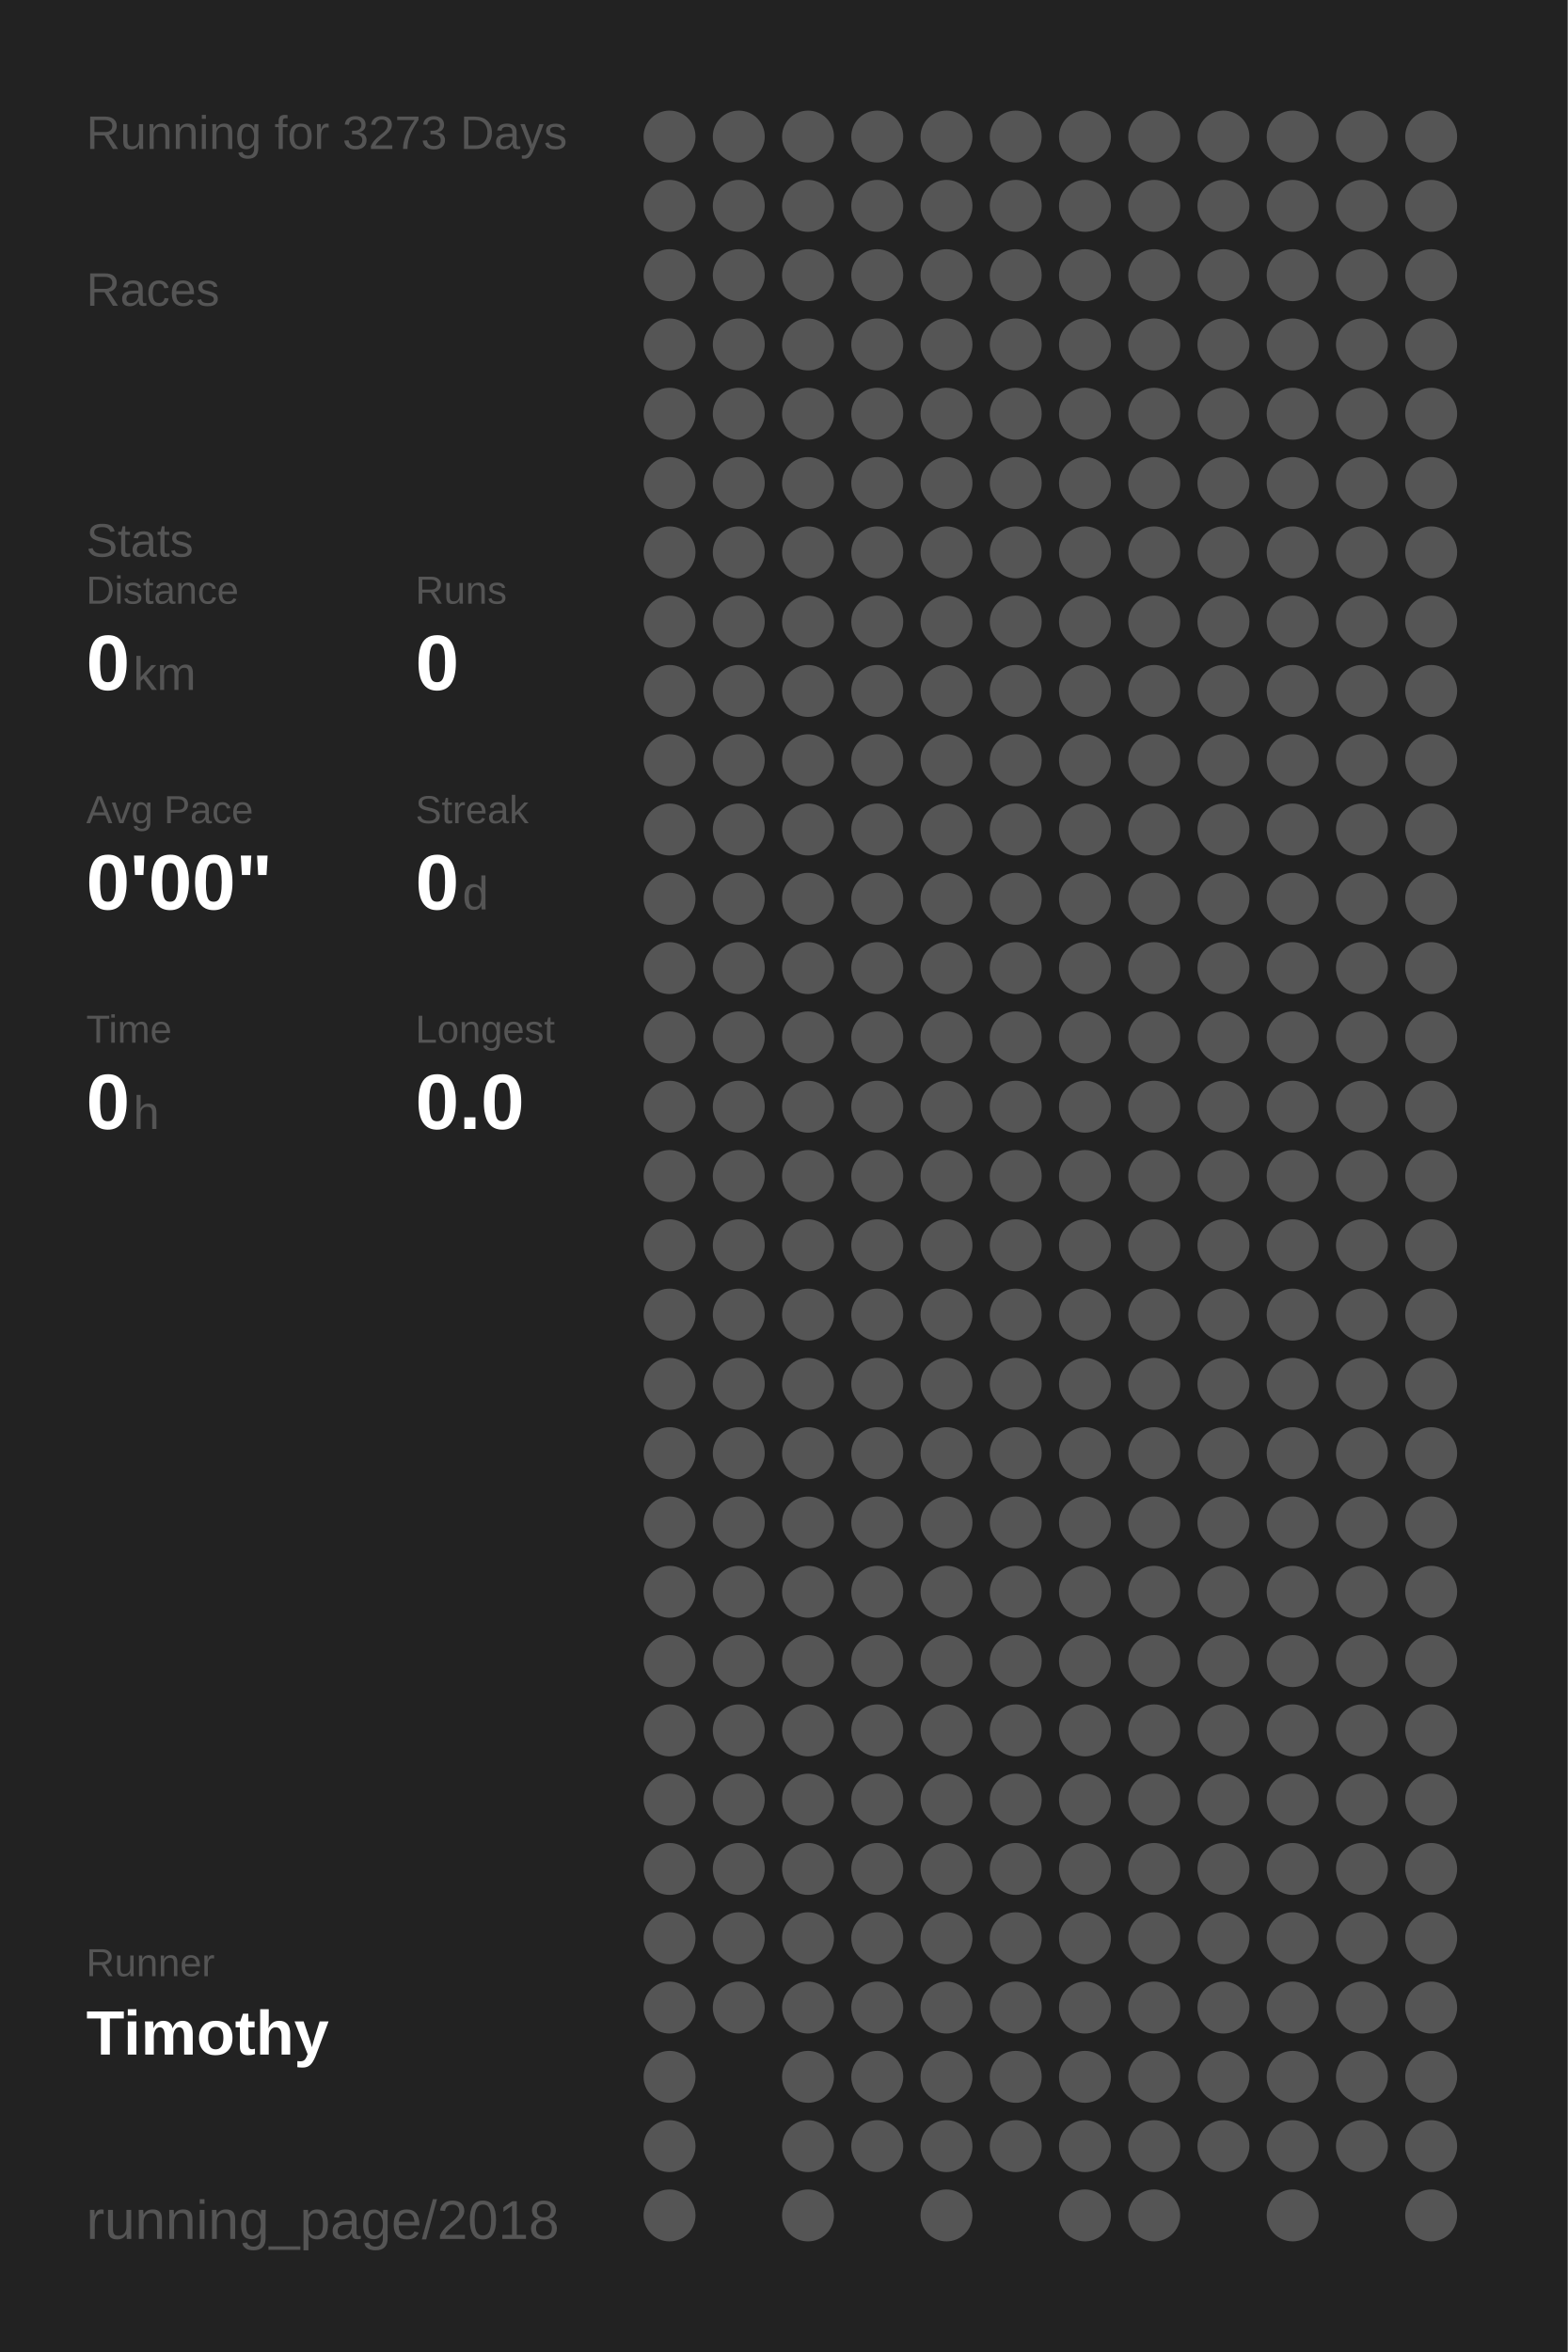
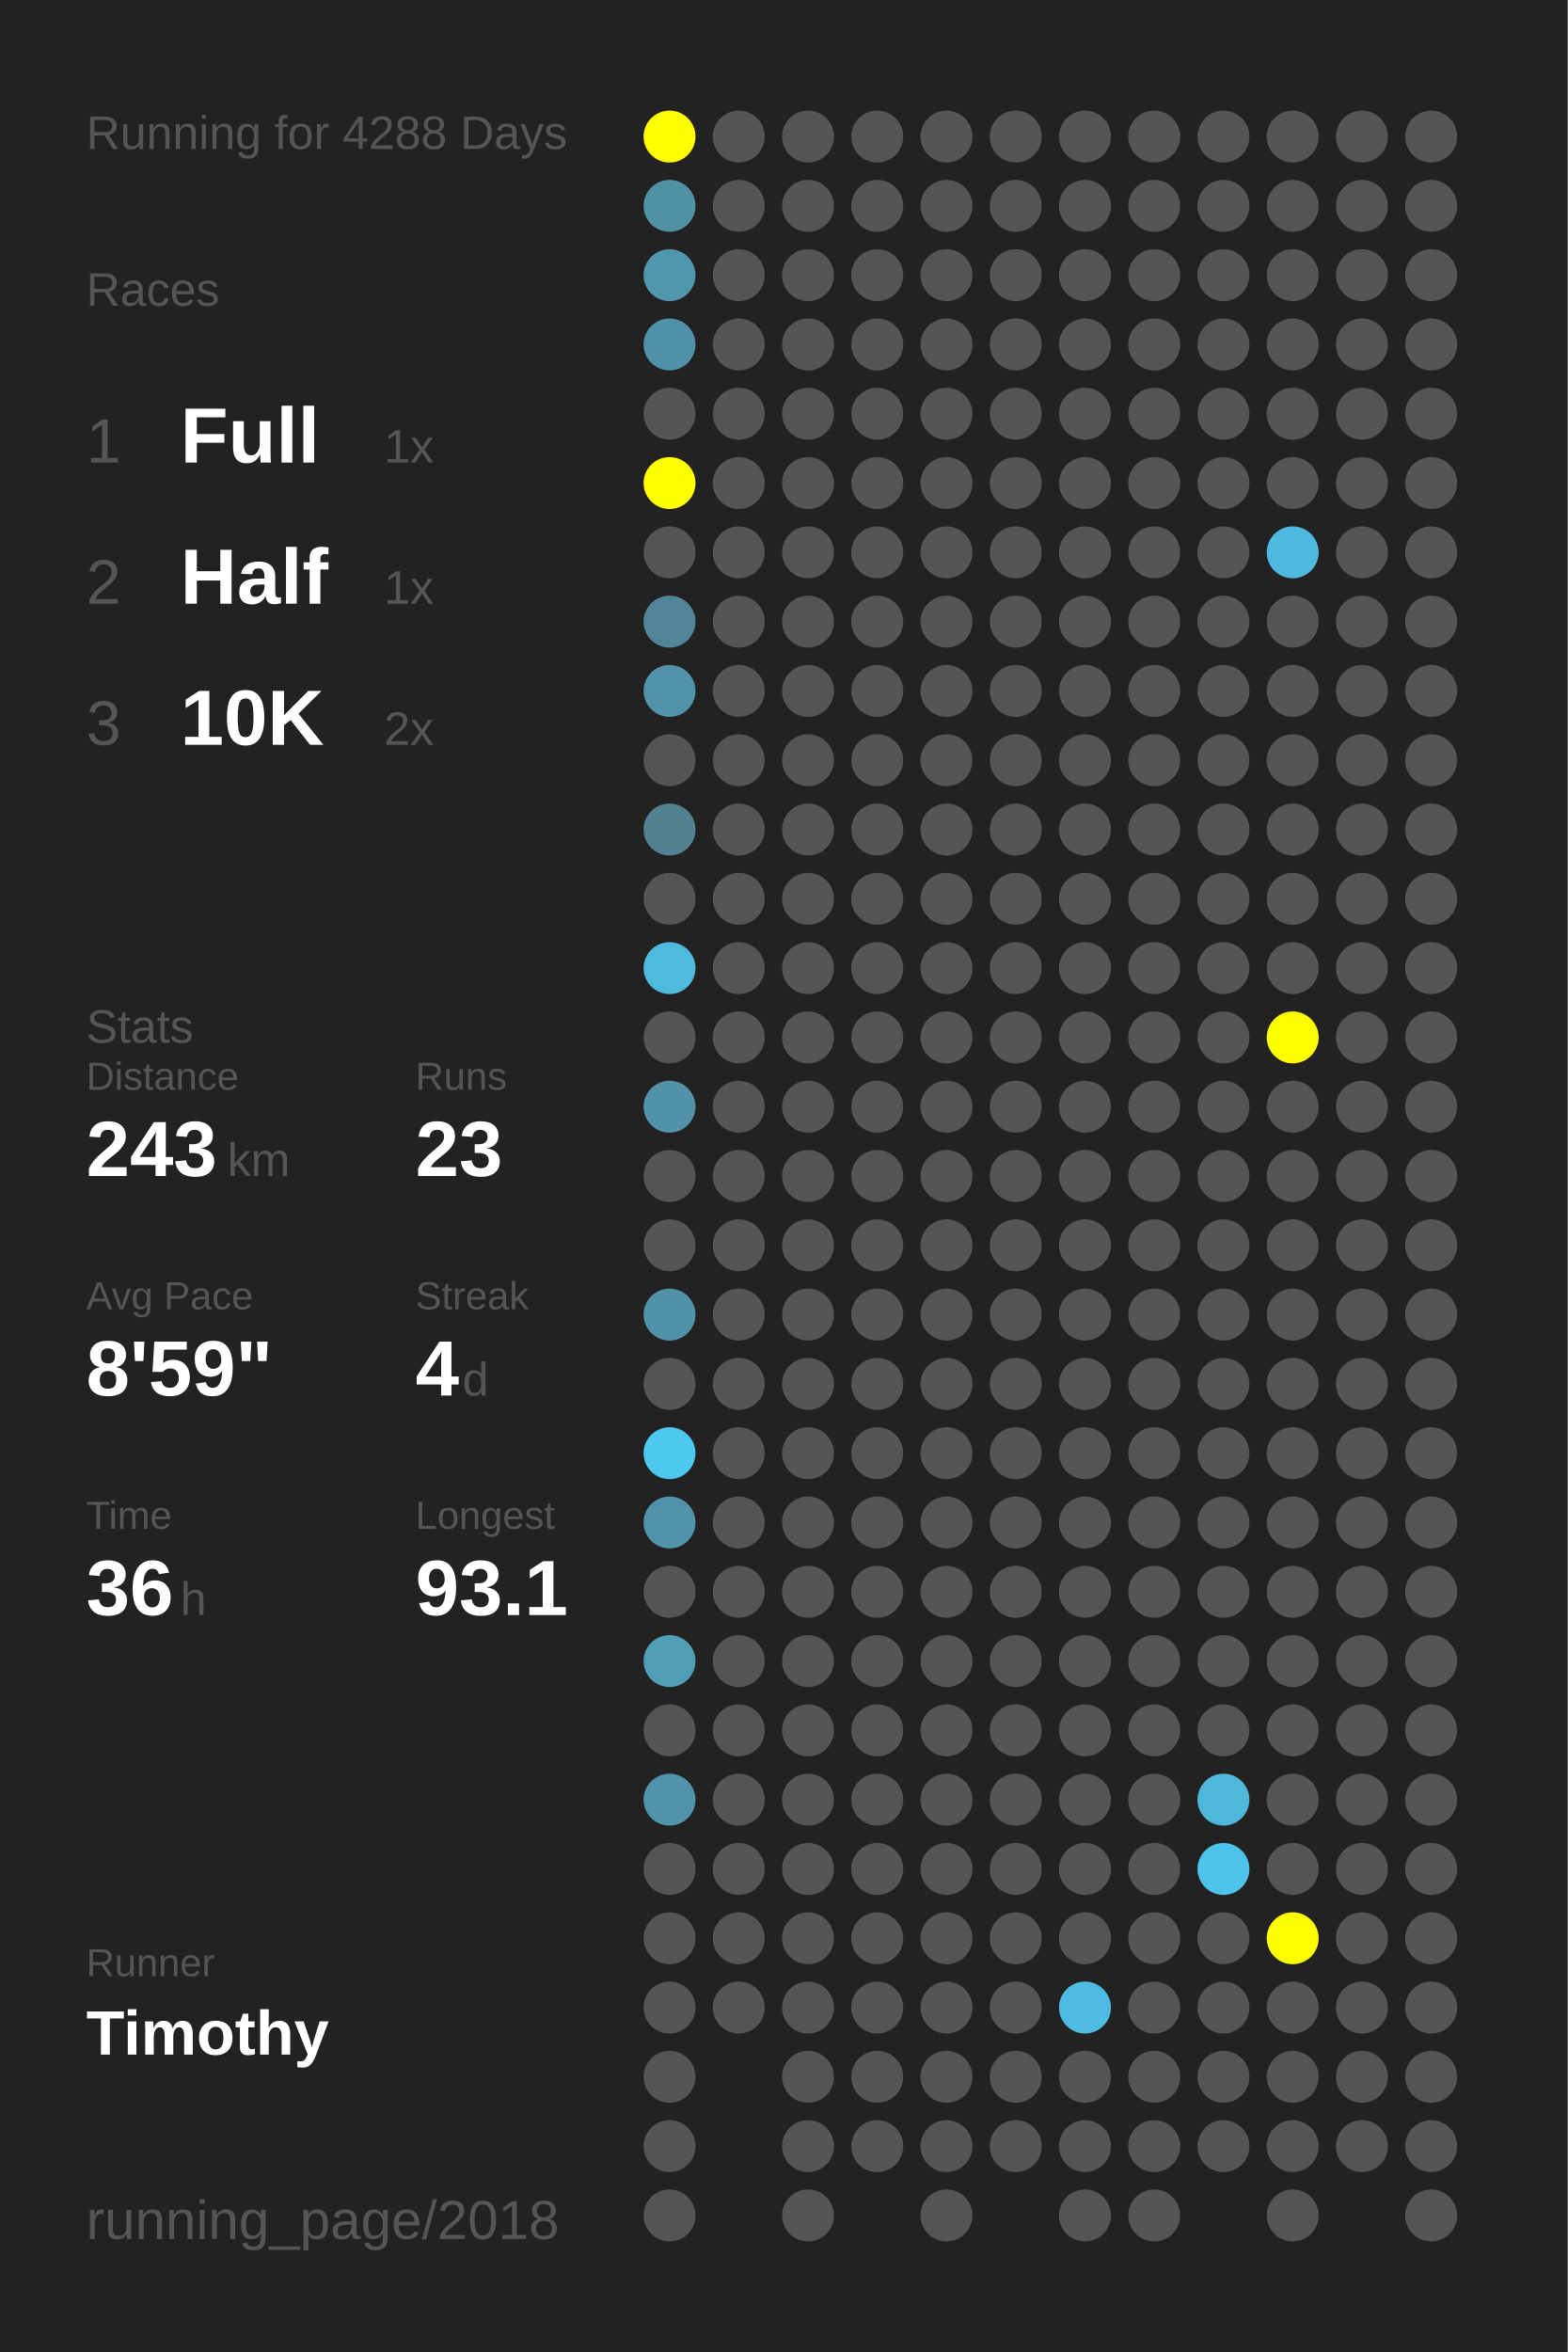
<svg xmlns="http://www.w3.org/2000/svg" baseProfile="full" height="300mm" version="1.1" viewBox="0,0,200,300" width="200mm">
  <defs />
  <rect fill="#222222" height="300" width="200" x="0" y="0" />
-   <text fill="#555555" style="font-size:6px; font-family:Arial;" x="11" y="19">Running for 3273 Days</text>
+   <text fill="#555555" style="font-size:6px; font-family:Arial;" x="11" y="19">Running for 4288 Days</text>
  <text fill="#555555" style="font-size:6px; font-family:Arial;" x="11" y="39">Races</text>
-   <text fill="#555555" style="font-size:6px; font-family:Arial;" x="11" y="71">Stats</text>
-   <text fill="#555555" style="font-size:5px; font-family:Arial;" x="11" y="77">Distance</text>
-   <text fill="#FFFFFF" style="font-size:10px; font-family:Arial; font-weight:bold;" x="11" y="88">0</text>
-   <text fill="#555555" style="font-size:6px; font-family:Arial;" x="17" y="88">km</text>
-   <text fill="#555555" style="font-size:5px; font-family:Arial;" x="53" y="77">Runs</text>
-   <text fill="#FFFFFF" style="font-size:10px; font-family:Arial; font-weight:bold;" x="53" y="88">0</text>
-   <text fill="#555555" style="font-size:5px; font-family:Arial;" x="11" y="105">Avg Pace</text>
-   <text fill="#FFFFFF" style="font-size:10px; font-family:Arial; font-weight:bold;" x="11" y="116">0'00"</text>
-   <text fill="#555555" style="font-size:5px; font-family:Arial;" x="53" y="105">Streak</text>
-   <text fill="#FFFFFF" style="font-size:10px; font-family:Arial; font-weight:bold;" x="53" y="116">0</text>
-   <text fill="#555555" style="font-size:6px; font-family:Arial;" x="59" y="116">d</text>
-   <text fill="#555555" style="font-size:5px; font-family:Arial;" x="11" y="133">Time</text>
-   <text fill="#FFFFFF" style="font-size:10px; font-family:Arial; font-weight:bold;" x="11" y="144">0</text>
-   <text fill="#555555" style="font-size:6px; font-family:Arial;" x="17" y="144">h</text>
-   <text fill="#555555" style="font-size:5px; font-family:Arial;" x="53" y="133">Longest</text>
-   <text fill="#FFFFFF" style="font-size:10px; font-family:Arial; font-weight:bold;" x="53" y="144">0.0</text>
+   <text fill="#555555" style="font-size:8px; font-family:Arial;" x="11" y="59">1</text>
+   <text fill="#FFFFFF" style="font-size:10px; font-family:Arial; font-weight:bold;" x="23" y="59">Full</text>
+   <text fill="#555555" style="font-size:6px; font-family:Arial;" x="49" y="59">1x</text>
+   <text fill="#555555" style="font-size:8px; font-family:Arial;" x="11" y="77">2</text>
+   <text fill="#FFFFFF" style="font-size:10px; font-family:Arial; font-weight:bold;" x="23" y="77">Half</text>
+   <text fill="#555555" style="font-size:6px; font-family:Arial;" x="49" y="77">1x</text>
+   <text fill="#555555" style="font-size:8px; font-family:Arial;" x="11" y="95">3</text>
+   <text fill="#FFFFFF" style="font-size:10px; font-family:Arial; font-weight:bold;" x="23" y="95">10K</text>
+   <text fill="#555555" style="font-size:6px; font-family:Arial;" x="49" y="95">2x</text>
+   <text fill="#555555" style="font-size:6px; font-family:Arial;" x="11" y="133">Stats</text>
+   <text fill="#555555" style="font-size:5px; font-family:Arial;" x="11" y="139">Distance</text>
+   <text fill="#FFFFFF" style="font-size:10px; font-family:Arial; font-weight:bold;" x="11" y="150">243</text>
+   <text fill="#555555" style="font-size:6px; font-family:Arial;" x="29" y="150">km</text>
+   <text fill="#555555" style="font-size:5px; font-family:Arial;" x="53" y="139">Runs</text>
+   <text fill="#FFFFFF" style="font-size:10px; font-family:Arial; font-weight:bold;" x="53" y="150">23</text>
+   <text fill="#555555" style="font-size:5px; font-family:Arial;" x="11" y="167">Avg Pace</text>
+   <text fill="#FFFFFF" style="font-size:10px; font-family:Arial; font-weight:bold;" x="11" y="178">8'59"</text>
+   <text fill="#555555" style="font-size:5px; font-family:Arial;" x="53" y="167">Streak</text>
+   <text fill="#FFFFFF" style="font-size:10px; font-family:Arial; font-weight:bold;" x="53" y="178">4</text>
+   <text fill="#555555" style="font-size:6px; font-family:Arial;" x="59" y="178">d</text>
+   <text fill="#555555" style="font-size:5px; font-family:Arial;" x="11" y="195">Time</text>
+   <text fill="#FFFFFF" style="font-size:10px; font-family:Arial; font-weight:bold;" x="11" y="206">36</text>
+   <text fill="#555555" style="font-size:6px; font-family:Arial;" x="23" y="206">h</text>
+   <text fill="#555555" style="font-size:5px; font-family:Arial;" x="53" y="195">Longest</text>
+   <text fill="#FFFFFF" style="font-size:10px; font-family:Arial; font-weight:bold;" x="53" y="206">93.1</text>
  <text fill="#555555" style="font-size:5px; font-family:Arial;" x="11" y="252.065">Runner</text>
  <text fill="#FFFFFF" style="font-size:8px; font-family:Arial; font-weight:bold;" x="11" y="262.065">Timothy</text>
  <text fill="#555555" style="font-size:7px; font-family:Arial;" x="11" y="285.581">running_page/2018</text>
-   <circle cx="85.417" cy="17.419" fill="#555555" r="3.312" />
-   <circle cx="85.417" cy="26.258" fill="#555555" r="3.312" />
-   <circle cx="85.417" cy="35.097" fill="#555555" r="3.312" />
-   <circle cx="85.417" cy="43.935" fill="#555555" r="3.312" />
+   <circle cx="85.417" cy="17.419" fill="#FFFF00" r="3.312" />
+   <circle cx="85.417" cy="26.258" fill="#5191a6" r="3.312" />
+   <circle cx="85.417" cy="35.097" fill="#5097ae" r="3.312" />
+   <circle cx="85.417" cy="43.935" fill="#5191a7" r="3.312" />
  <circle cx="85.417" cy="52.774" fill="#555555" r="3.312" />
-   <circle cx="85.417" cy="61.613" fill="#555555" r="3.312" />
+   <circle cx="85.417" cy="61.613" fill="#FFFF00" r="3.312" />
  <circle cx="85.417" cy="70.452" fill="#555555" r="3.312" />
-   <circle cx="85.417" cy="79.29" fill="#555555" r="3.312" />
-   <circle cx="85.417" cy="88.129" fill="#555555" r="3.312" />
+   <circle cx="85.417" cy="79.29" fill="#518698" r="3.312" />
+   <circle cx="85.417" cy="88.129" fill="#5193a9" r="3.312" />
  <circle cx="85.417" cy="96.968" fill="#555555" r="3.312" />
-   <circle cx="85.417" cy="105.806" fill="#555555" r="3.312" />
+   <circle cx="85.417" cy="105.806" fill="#528292" r="3.312" />
  <circle cx="85.417" cy="114.645" fill="#555555" r="3.312" />
-   <circle cx="85.417" cy="123.484" fill="#555555" r="3.312" />
+   <circle cx="85.417" cy="123.484" fill="#4ebade" r="3.312" />
  <circle cx="85.417" cy="132.323" fill="#555555" r="3.312" />
-   <circle cx="85.417" cy="141.161" fill="#555555" r="3.312" />
+   <circle cx="85.417" cy="141.161" fill="#5192a8" r="3.312" />
  <circle cx="85.417" cy="150" fill="#555555" r="3.312" />
  <circle cx="85.417" cy="158.839" fill="#555555" r="3.312" />
-   <circle cx="85.417" cy="167.677" fill="#555555" r="3.312" />
+   <circle cx="85.417" cy="167.677" fill="#5192a8" r="3.312" />
  <circle cx="85.417" cy="176.516" fill="#555555" r="3.312" />
-   <circle cx="85.417" cy="185.355" fill="#555555" r="3.312" />
-   <circle cx="85.417" cy="194.194" fill="#555555" r="3.312" />
+   <circle cx="85.417" cy="185.355" fill="#4dc8f1" r="3.312" />
+   <circle cx="85.417" cy="194.194" fill="#5093aa" r="3.312" />
  <circle cx="85.417" cy="203.032" fill="#555555" r="3.312" />
-   <circle cx="85.417" cy="211.871" fill="#555555" r="3.312" />
+   <circle cx="85.417" cy="211.871" fill="#509db7" r="3.312" />
  <circle cx="85.417" cy="220.71" fill="#555555" r="3.312" />
-   <circle cx="85.417" cy="229.548" fill="#555555" r="3.312" />
+   <circle cx="85.417" cy="229.548" fill="#5094ab" r="3.312" />
  <circle cx="85.417" cy="238.387" fill="#555555" r="3.312" />
  <circle cx="85.417" cy="247.226" fill="#555555" r="3.312" />
  <circle cx="85.417" cy="256.065" fill="#555555" r="3.312" />
  <circle cx="85.417" cy="264.903" fill="#555555" r="3.312" />
  <circle cx="85.417" cy="273.742" fill="#555555" r="3.312" />
  <circle cx="85.417" cy="282.581" fill="#555555" r="3.312" />
  <circle cx="94.25" cy="17.419" fill="#555555" r="3.312" />
  <circle cx="94.25" cy="26.258" fill="#555555" r="3.312" />
  <circle cx="94.25" cy="35.097" fill="#555555" r="3.312" />
  <circle cx="94.25" cy="43.935" fill="#555555" r="3.312" />
  <circle cx="94.25" cy="52.774" fill="#555555" r="3.312" />
  <circle cx="94.25" cy="61.613" fill="#555555" r="3.312" />
  <circle cx="94.25" cy="70.452" fill="#555555" r="3.312" />
  <circle cx="94.25" cy="79.29" fill="#555555" r="3.312" />
  <circle cx="94.25" cy="88.129" fill="#555555" r="3.312" />
  <circle cx="94.25" cy="96.968" fill="#555555" r="3.312" />
  <circle cx="94.25" cy="105.806" fill="#555555" r="3.312" />
  <circle cx="94.25" cy="114.645" fill="#555555" r="3.312" />
  <circle cx="94.25" cy="123.484" fill="#555555" r="3.312" />
  <circle cx="94.25" cy="132.323" fill="#555555" r="3.312" />
  <circle cx="94.25" cy="141.161" fill="#555555" r="3.312" />
  <circle cx="94.25" cy="150" fill="#555555" r="3.312" />
  <circle cx="94.25" cy="158.839" fill="#555555" r="3.312" />
  <circle cx="94.25" cy="167.677" fill="#555555" r="3.312" />
  <circle cx="94.25" cy="176.516" fill="#555555" r="3.312" />
  <circle cx="94.25" cy="185.355" fill="#555555" r="3.312" />
  <circle cx="94.25" cy="194.194" fill="#555555" r="3.312" />
  <circle cx="94.25" cy="203.032" fill="#555555" r="3.312" />
  <circle cx="94.25" cy="211.871" fill="#555555" r="3.312" />
  <circle cx="94.25" cy="220.71" fill="#555555" r="3.312" />
  <circle cx="94.25" cy="229.548" fill="#555555" r="3.312" />
  <circle cx="94.25" cy="238.387" fill="#555555" r="3.312" />
  <circle cx="94.25" cy="247.226" fill="#555555" r="3.312" />
  <circle cx="94.25" cy="256.065" fill="#555555" r="3.312" />
  <circle cx="103.083" cy="17.419" fill="#555555" r="3.312" />
  <circle cx="103.083" cy="26.258" fill="#555555" r="3.312" />
  <circle cx="103.083" cy="35.097" fill="#555555" r="3.312" />
  <circle cx="103.083" cy="43.935" fill="#555555" r="3.312" />
  <circle cx="103.083" cy="52.774" fill="#555555" r="3.312" />
  <circle cx="103.083" cy="61.613" fill="#555555" r="3.312" />
  <circle cx="103.083" cy="70.452" fill="#555555" r="3.312" />
  <circle cx="103.083" cy="79.29" fill="#555555" r="3.312" />
  <circle cx="103.083" cy="88.129" fill="#555555" r="3.312" />
  <circle cx="103.083" cy="96.968" fill="#555555" r="3.312" />
  <circle cx="103.083" cy="105.806" fill="#555555" r="3.312" />
  <circle cx="103.083" cy="114.645" fill="#555555" r="3.312" />
  <circle cx="103.083" cy="123.484" fill="#555555" r="3.312" />
  <circle cx="103.083" cy="132.323" fill="#555555" r="3.312" />
  <circle cx="103.083" cy="141.161" fill="#555555" r="3.312" />
  <circle cx="103.083" cy="150" fill="#555555" r="3.312" />
  <circle cx="103.083" cy="158.839" fill="#555555" r="3.312" />
  <circle cx="103.083" cy="167.677" fill="#555555" r="3.312" />
  <circle cx="103.083" cy="176.516" fill="#555555" r="3.312" />
  <circle cx="103.083" cy="185.355" fill="#555555" r="3.312" />
  <circle cx="103.083" cy="194.194" fill="#555555" r="3.312" />
  <circle cx="103.083" cy="203.032" fill="#555555" r="3.312" />
  <circle cx="103.083" cy="211.871" fill="#555555" r="3.312" />
  <circle cx="103.083" cy="220.71" fill="#555555" r="3.312" />
  <circle cx="103.083" cy="229.548" fill="#555555" r="3.312" />
  <circle cx="103.083" cy="238.387" fill="#555555" r="3.312" />
  <circle cx="103.083" cy="247.226" fill="#555555" r="3.312" />
  <circle cx="103.083" cy="256.065" fill="#555555" r="3.312" />
  <circle cx="103.083" cy="264.903" fill="#555555" r="3.312" />
  <circle cx="103.083" cy="273.742" fill="#555555" r="3.312" />
  <circle cx="103.083" cy="282.581" fill="#555555" r="3.312" />
  <circle cx="111.917" cy="17.419" fill="#555555" r="3.312" />
  <circle cx="111.917" cy="26.258" fill="#555555" r="3.312" />
  <circle cx="111.917" cy="35.097" fill="#555555" r="3.312" />
  <circle cx="111.917" cy="43.935" fill="#555555" r="3.312" />
  <circle cx="111.917" cy="52.774" fill="#555555" r="3.312" />
  <circle cx="111.917" cy="61.613" fill="#555555" r="3.312" />
  <circle cx="111.917" cy="70.452" fill="#555555" r="3.312" />
  <circle cx="111.917" cy="79.29" fill="#555555" r="3.312" />
  <circle cx="111.917" cy="88.129" fill="#555555" r="3.312" />
  <circle cx="111.917" cy="96.968" fill="#555555" r="3.312" />
  <circle cx="111.917" cy="105.806" fill="#555555" r="3.312" />
  <circle cx="111.917" cy="114.645" fill="#555555" r="3.312" />
  <circle cx="111.917" cy="123.484" fill="#555555" r="3.312" />
  <circle cx="111.917" cy="132.323" fill="#555555" r="3.312" />
  <circle cx="111.917" cy="141.161" fill="#555555" r="3.312" />
  <circle cx="111.917" cy="150" fill="#555555" r="3.312" />
  <circle cx="111.917" cy="158.839" fill="#555555" r="3.312" />
  <circle cx="111.917" cy="167.677" fill="#555555" r="3.312" />
  <circle cx="111.917" cy="176.516" fill="#555555" r="3.312" />
  <circle cx="111.917" cy="185.355" fill="#555555" r="3.312" />
  <circle cx="111.917" cy="194.194" fill="#555555" r="3.312" />
  <circle cx="111.917" cy="203.032" fill="#555555" r="3.312" />
  <circle cx="111.917" cy="211.871" fill="#555555" r="3.312" />
  <circle cx="111.917" cy="220.71" fill="#555555" r="3.312" />
  <circle cx="111.917" cy="229.548" fill="#555555" r="3.312" />
  <circle cx="111.917" cy="238.387" fill="#555555" r="3.312" />
  <circle cx="111.917" cy="247.226" fill="#555555" r="3.312" />
  <circle cx="111.917" cy="256.065" fill="#555555" r="3.312" />
  <circle cx="111.917" cy="264.903" fill="#555555" r="3.312" />
  <circle cx="111.917" cy="273.742" fill="#555555" r="3.312" />
  <circle cx="120.75" cy="17.419" fill="#555555" r="3.312" />
  <circle cx="120.75" cy="26.258" fill="#555555" r="3.312" />
  <circle cx="120.75" cy="35.097" fill="#555555" r="3.312" />
  <circle cx="120.75" cy="43.935" fill="#555555" r="3.312" />
  <circle cx="120.75" cy="52.774" fill="#555555" r="3.312" />
  <circle cx="120.75" cy="61.613" fill="#555555" r="3.312" />
  <circle cx="120.75" cy="70.452" fill="#555555" r="3.312" />
  <circle cx="120.75" cy="79.29" fill="#555555" r="3.312" />
  <circle cx="120.75" cy="88.129" fill="#555555" r="3.312" />
  <circle cx="120.75" cy="96.968" fill="#555555" r="3.312" />
  <circle cx="120.75" cy="105.806" fill="#555555" r="3.312" />
  <circle cx="120.75" cy="114.645" fill="#555555" r="3.312" />
  <circle cx="120.75" cy="123.484" fill="#555555" r="3.312" />
  <circle cx="120.75" cy="132.323" fill="#555555" r="3.312" />
  <circle cx="120.75" cy="141.161" fill="#555555" r="3.312" />
  <circle cx="120.75" cy="150" fill="#555555" r="3.312" />
  <circle cx="120.75" cy="158.839" fill="#555555" r="3.312" />
  <circle cx="120.75" cy="167.677" fill="#555555" r="3.312" />
  <circle cx="120.75" cy="176.516" fill="#555555" r="3.312" />
  <circle cx="120.75" cy="185.355" fill="#555555" r="3.312" />
  <circle cx="120.75" cy="194.194" fill="#555555" r="3.312" />
  <circle cx="120.75" cy="203.032" fill="#555555" r="3.312" />
  <circle cx="120.75" cy="211.871" fill="#555555" r="3.312" />
  <circle cx="120.75" cy="220.71" fill="#555555" r="3.312" />
  <circle cx="120.75" cy="229.548" fill="#555555" r="3.312" />
  <circle cx="120.75" cy="238.387" fill="#555555" r="3.312" />
  <circle cx="120.75" cy="247.226" fill="#555555" r="3.312" />
  <circle cx="120.75" cy="256.065" fill="#555555" r="3.312" />
  <circle cx="120.75" cy="264.903" fill="#555555" r="3.312" />
  <circle cx="120.75" cy="273.742" fill="#555555" r="3.312" />
  <circle cx="120.75" cy="282.581" fill="#555555" r="3.312" />
  <circle cx="129.583" cy="17.419" fill="#555555" r="3.312" />
  <circle cx="129.583" cy="26.258" fill="#555555" r="3.312" />
  <circle cx="129.583" cy="35.097" fill="#555555" r="3.312" />
  <circle cx="129.583" cy="43.935" fill="#555555" r="3.312" />
  <circle cx="129.583" cy="52.774" fill="#555555" r="3.312" />
  <circle cx="129.583" cy="61.613" fill="#555555" r="3.312" />
  <circle cx="129.583" cy="70.452" fill="#555555" r="3.312" />
  <circle cx="129.583" cy="79.29" fill="#555555" r="3.312" />
  <circle cx="129.583" cy="88.129" fill="#555555" r="3.312" />
  <circle cx="129.583" cy="96.968" fill="#555555" r="3.312" />
  <circle cx="129.583" cy="105.806" fill="#555555" r="3.312" />
  <circle cx="129.583" cy="114.645" fill="#555555" r="3.312" />
  <circle cx="129.583" cy="123.484" fill="#555555" r="3.312" />
  <circle cx="129.583" cy="132.323" fill="#555555" r="3.312" />
  <circle cx="129.583" cy="141.161" fill="#555555" r="3.312" />
  <circle cx="129.583" cy="150" fill="#555555" r="3.312" />
  <circle cx="129.583" cy="158.839" fill="#555555" r="3.312" />
  <circle cx="129.583" cy="167.677" fill="#555555" r="3.312" />
  <circle cx="129.583" cy="176.516" fill="#555555" r="3.312" />
  <circle cx="129.583" cy="185.355" fill="#555555" r="3.312" />
  <circle cx="129.583" cy="194.194" fill="#555555" r="3.312" />
  <circle cx="129.583" cy="203.032" fill="#555555" r="3.312" />
  <circle cx="129.583" cy="211.871" fill="#555555" r="3.312" />
  <circle cx="129.583" cy="220.71" fill="#555555" r="3.312" />
  <circle cx="129.583" cy="229.548" fill="#555555" r="3.312" />
  <circle cx="129.583" cy="238.387" fill="#555555" r="3.312" />
  <circle cx="129.583" cy="247.226" fill="#555555" r="3.312" />
  <circle cx="129.583" cy="256.065" fill="#555555" r="3.312" />
  <circle cx="129.583" cy="264.903" fill="#555555" r="3.312" />
  <circle cx="129.583" cy="273.742" fill="#555555" r="3.312" />
  <circle cx="138.417" cy="17.419" fill="#555555" r="3.312" />
  <circle cx="138.417" cy="26.258" fill="#555555" r="3.312" />
  <circle cx="138.417" cy="35.097" fill="#555555" r="3.312" />
  <circle cx="138.417" cy="43.935" fill="#555555" r="3.312" />
  <circle cx="138.417" cy="52.774" fill="#555555" r="3.312" />
  <circle cx="138.417" cy="61.613" fill="#555555" r="3.312" />
  <circle cx="138.417" cy="70.452" fill="#555555" r="3.312" />
  <circle cx="138.417" cy="79.29" fill="#555555" r="3.312" />
  <circle cx="138.417" cy="88.129" fill="#555555" r="3.312" />
  <circle cx="138.417" cy="96.968" fill="#555555" r="3.312" />
  <circle cx="138.417" cy="105.806" fill="#555555" r="3.312" />
  <circle cx="138.417" cy="114.645" fill="#555555" r="3.312" />
  <circle cx="138.417" cy="123.484" fill="#555555" r="3.312" />
  <circle cx="138.417" cy="132.323" fill="#555555" r="3.312" />
  <circle cx="138.417" cy="141.161" fill="#555555" r="3.312" />
  <circle cx="138.417" cy="150" fill="#555555" r="3.312" />
  <circle cx="138.417" cy="158.839" fill="#555555" r="3.312" />
  <circle cx="138.417" cy="167.677" fill="#555555" r="3.312" />
  <circle cx="138.417" cy="176.516" fill="#555555" r="3.312" />
  <circle cx="138.417" cy="185.355" fill="#555555" r="3.312" />
  <circle cx="138.417" cy="194.194" fill="#555555" r="3.312" />
  <circle cx="138.417" cy="203.032" fill="#555555" r="3.312" />
  <circle cx="138.417" cy="211.871" fill="#555555" r="3.312" />
  <circle cx="138.417" cy="220.71" fill="#555555" r="3.312" />
  <circle cx="138.417" cy="229.548" fill="#555555" r="3.312" />
  <circle cx="138.417" cy="238.387" fill="#555555" r="3.312" />
  <circle cx="138.417" cy="247.226" fill="#555555" r="3.312" />
-   <circle cx="138.417" cy="256.065" fill="#555555" r="3.312" />
+   <circle cx="138.417" cy="256.065" fill="#4ebce2" r="3.312" />
  <circle cx="138.417" cy="264.903" fill="#555555" r="3.312" />
  <circle cx="138.417" cy="273.742" fill="#555555" r="3.312" />
  <circle cx="138.417" cy="282.581" fill="#555555" r="3.312" />
  <circle cx="147.25" cy="17.419" fill="#555555" r="3.312" />
  <circle cx="147.25" cy="26.258" fill="#555555" r="3.312" />
  <circle cx="147.25" cy="35.097" fill="#555555" r="3.312" />
  <circle cx="147.25" cy="43.935" fill="#555555" r="3.312" />
  <circle cx="147.25" cy="52.774" fill="#555555" r="3.312" />
  <circle cx="147.25" cy="61.613" fill="#555555" r="3.312" />
  <circle cx="147.25" cy="70.452" fill="#555555" r="3.312" />
  <circle cx="147.25" cy="79.29" fill="#555555" r="3.312" />
  <circle cx="147.25" cy="88.129" fill="#555555" r="3.312" />
  <circle cx="147.25" cy="96.968" fill="#555555" r="3.312" />
  <circle cx="147.25" cy="105.806" fill="#555555" r="3.312" />
  <circle cx="147.25" cy="114.645" fill="#555555" r="3.312" />
  <circle cx="147.25" cy="123.484" fill="#555555" r="3.312" />
  <circle cx="147.25" cy="132.323" fill="#555555" r="3.312" />
  <circle cx="147.25" cy="141.161" fill="#555555" r="3.312" />
  <circle cx="147.25" cy="150" fill="#555555" r="3.312" />
  <circle cx="147.25" cy="158.839" fill="#555555" r="3.312" />
  <circle cx="147.25" cy="167.677" fill="#555555" r="3.312" />
  <circle cx="147.25" cy="176.516" fill="#555555" r="3.312" />
  <circle cx="147.25" cy="185.355" fill="#555555" r="3.312" />
  <circle cx="147.25" cy="194.194" fill="#555555" r="3.312" />
  <circle cx="147.25" cy="203.032" fill="#555555" r="3.312" />
  <circle cx="147.25" cy="211.871" fill="#555555" r="3.312" />
  <circle cx="147.25" cy="220.71" fill="#555555" r="3.312" />
  <circle cx="147.25" cy="229.548" fill="#555555" r="3.312" />
  <circle cx="147.25" cy="238.387" fill="#555555" r="3.312" />
  <circle cx="147.25" cy="247.226" fill="#555555" r="3.312" />
  <circle cx="147.25" cy="256.065" fill="#555555" r="3.312" />
  <circle cx="147.25" cy="264.903" fill="#555555" r="3.312" />
  <circle cx="147.25" cy="273.742" fill="#555555" r="3.312" />
  <circle cx="147.25" cy="282.581" fill="#555555" r="3.312" />
  <circle cx="156.083" cy="17.419" fill="#555555" r="3.312" />
  <circle cx="156.083" cy="26.258" fill="#555555" r="3.312" />
  <circle cx="156.083" cy="35.097" fill="#555555" r="3.312" />
  <circle cx="156.083" cy="43.935" fill="#555555" r="3.312" />
  <circle cx="156.083" cy="52.774" fill="#555555" r="3.312" />
  <circle cx="156.083" cy="61.613" fill="#555555" r="3.312" />
  <circle cx="156.083" cy="70.452" fill="#555555" r="3.312" />
  <circle cx="156.083" cy="79.29" fill="#555555" r="3.312" />
  <circle cx="156.083" cy="88.129" fill="#555555" r="3.312" />
  <circle cx="156.083" cy="96.968" fill="#555555" r="3.312" />
  <circle cx="156.083" cy="105.806" fill="#555555" r="3.312" />
  <circle cx="156.083" cy="114.645" fill="#555555" r="3.312" />
  <circle cx="156.083" cy="123.484" fill="#555555" r="3.312" />
  <circle cx="156.083" cy="132.323" fill="#555555" r="3.312" />
  <circle cx="156.083" cy="141.161" fill="#555555" r="3.312" />
  <circle cx="156.083" cy="150" fill="#555555" r="3.312" />
  <circle cx="156.083" cy="158.839" fill="#555555" r="3.312" />
  <circle cx="156.083" cy="167.677" fill="#555555" r="3.312" />
  <circle cx="156.083" cy="176.516" fill="#555555" r="3.312" />
  <circle cx="156.083" cy="185.355" fill="#555555" r="3.312" />
  <circle cx="156.083" cy="194.194" fill="#555555" r="3.312" />
  <circle cx="156.083" cy="203.032" fill="#555555" r="3.312" />
  <circle cx="156.083" cy="211.871" fill="#555555" r="3.312" />
  <circle cx="156.083" cy="220.71" fill="#555555" r="3.312" />
-   <circle cx="156.083" cy="229.548" fill="#555555" r="3.312" />
-   <circle cx="156.083" cy="238.387" fill="#555555" r="3.312" />
+   <circle cx="156.083" cy="229.548" fill="#4eb7da" r="3.312" />
+   <circle cx="156.083" cy="238.387" fill="#4dc3eb" r="3.312" />
  <circle cx="156.083" cy="247.226" fill="#555555" r="3.312" />
  <circle cx="156.083" cy="256.065" fill="#555555" r="3.312" />
  <circle cx="156.083" cy="264.903" fill="#555555" r="3.312" />
  <circle cx="156.083" cy="273.742" fill="#555555" r="3.312" />
  <circle cx="164.917" cy="17.419" fill="#555555" r="3.312" />
  <circle cx="164.917" cy="26.258" fill="#555555" r="3.312" />
  <circle cx="164.917" cy="35.097" fill="#555555" r="3.312" />
  <circle cx="164.917" cy="43.935" fill="#555555" r="3.312" />
  <circle cx="164.917" cy="52.774" fill="#555555" r="3.312" />
  <circle cx="164.917" cy="61.613" fill="#555555" r="3.312" />
-   <circle cx="164.917" cy="70.452" fill="#555555" r="3.312" />
+   <circle cx="164.917" cy="70.452" fill="#4eb9de" r="3.312" />
  <circle cx="164.917" cy="79.29" fill="#555555" r="3.312" />
  <circle cx="164.917" cy="88.129" fill="#555555" r="3.312" />
  <circle cx="164.917" cy="96.968" fill="#555555" r="3.312" />
  <circle cx="164.917" cy="105.806" fill="#555555" r="3.312" />
  <circle cx="164.917" cy="114.645" fill="#555555" r="3.312" />
  <circle cx="164.917" cy="123.484" fill="#555555" r="3.312" />
-   <circle cx="164.917" cy="132.323" fill="#555555" r="3.312" />
+   <circle cx="164.917" cy="132.323" fill="#FFFF00" r="3.312" />
  <circle cx="164.917" cy="141.161" fill="#555555" r="3.312" />
  <circle cx="164.917" cy="150" fill="#555555" r="3.312" />
  <circle cx="164.917" cy="158.839" fill="#555555" r="3.312" />
  <circle cx="164.917" cy="167.677" fill="#555555" r="3.312" />
  <circle cx="164.917" cy="176.516" fill="#555555" r="3.312" />
  <circle cx="164.917" cy="185.355" fill="#555555" r="3.312" />
  <circle cx="164.917" cy="194.194" fill="#555555" r="3.312" />
  <circle cx="164.917" cy="203.032" fill="#555555" r="3.312" />
  <circle cx="164.917" cy="211.871" fill="#555555" r="3.312" />
  <circle cx="164.917" cy="220.71" fill="#555555" r="3.312" />
  <circle cx="164.917" cy="229.548" fill="#555555" r="3.312" />
  <circle cx="164.917" cy="238.387" fill="#555555" r="3.312" />
-   <circle cx="164.917" cy="247.226" fill="#555555" r="3.312" />
+   <circle cx="164.917" cy="247.226" fill="#FFFF00" r="3.312" />
  <circle cx="164.917" cy="256.065" fill="#555555" r="3.312" />
  <circle cx="164.917" cy="264.903" fill="#555555" r="3.312" />
  <circle cx="164.917" cy="273.742" fill="#555555" r="3.312" />
  <circle cx="164.917" cy="282.581" fill="#555555" r="3.312" />
  <circle cx="173.75" cy="17.419" fill="#555555" r="3.312" />
  <circle cx="173.75" cy="26.258" fill="#555555" r="3.312" />
  <circle cx="173.75" cy="35.097" fill="#555555" r="3.312" />
  <circle cx="173.75" cy="43.935" fill="#555555" r="3.312" />
  <circle cx="173.75" cy="52.774" fill="#555555" r="3.312" />
  <circle cx="173.75" cy="61.613" fill="#555555" r="3.312" />
  <circle cx="173.75" cy="70.452" fill="#555555" r="3.312" />
  <circle cx="173.75" cy="79.29" fill="#555555" r="3.312" />
  <circle cx="173.75" cy="88.129" fill="#555555" r="3.312" />
  <circle cx="173.75" cy="96.968" fill="#555555" r="3.312" />
  <circle cx="173.75" cy="105.806" fill="#555555" r="3.312" />
  <circle cx="173.75" cy="114.645" fill="#555555" r="3.312" />
  <circle cx="173.75" cy="123.484" fill="#555555" r="3.312" />
  <circle cx="173.75" cy="132.323" fill="#555555" r="3.312" />
  <circle cx="173.75" cy="141.161" fill="#555555" r="3.312" />
  <circle cx="173.75" cy="150" fill="#555555" r="3.312" />
  <circle cx="173.75" cy="158.839" fill="#555555" r="3.312" />
  <circle cx="173.75" cy="167.677" fill="#555555" r="3.312" />
  <circle cx="173.75" cy="176.516" fill="#555555" r="3.312" />
  <circle cx="173.75" cy="185.355" fill="#555555" r="3.312" />
  <circle cx="173.75" cy="194.194" fill="#555555" r="3.312" />
  <circle cx="173.75" cy="203.032" fill="#555555" r="3.312" />
  <circle cx="173.75" cy="211.871" fill="#555555" r="3.312" />
  <circle cx="173.75" cy="220.71" fill="#555555" r="3.312" />
  <circle cx="173.75" cy="229.548" fill="#555555" r="3.312" />
  <circle cx="173.75" cy="238.387" fill="#555555" r="3.312" />
  <circle cx="173.75" cy="247.226" fill="#555555" r="3.312" />
  <circle cx="173.75" cy="256.065" fill="#555555" r="3.312" />
  <circle cx="173.75" cy="264.903" fill="#555555" r="3.312" />
  <circle cx="173.75" cy="273.742" fill="#555555" r="3.312" />
  <circle cx="182.583" cy="17.419" fill="#555555" r="3.312" />
  <circle cx="182.583" cy="26.258" fill="#555555" r="3.312" />
  <circle cx="182.583" cy="35.097" fill="#555555" r="3.312" />
  <circle cx="182.583" cy="43.935" fill="#555555" r="3.312" />
  <circle cx="182.583" cy="52.774" fill="#555555" r="3.312" />
  <circle cx="182.583" cy="61.613" fill="#555555" r="3.312" />
  <circle cx="182.583" cy="70.452" fill="#555555" r="3.312" />
  <circle cx="182.583" cy="79.29" fill="#555555" r="3.312" />
  <circle cx="182.583" cy="88.129" fill="#555555" r="3.312" />
  <circle cx="182.583" cy="96.968" fill="#555555" r="3.312" />
  <circle cx="182.583" cy="105.806" fill="#555555" r="3.312" />
  <circle cx="182.583" cy="114.645" fill="#555555" r="3.312" />
  <circle cx="182.583" cy="123.484" fill="#555555" r="3.312" />
  <circle cx="182.583" cy="132.323" fill="#555555" r="3.312" />
  <circle cx="182.583" cy="141.161" fill="#555555" r="3.312" />
  <circle cx="182.583" cy="150" fill="#555555" r="3.312" />
  <circle cx="182.583" cy="158.839" fill="#555555" r="3.312" />
  <circle cx="182.583" cy="167.677" fill="#555555" r="3.312" />
  <circle cx="182.583" cy="176.516" fill="#555555" r="3.312" />
  <circle cx="182.583" cy="185.355" fill="#555555" r="3.312" />
  <circle cx="182.583" cy="194.194" fill="#555555" r="3.312" />
  <circle cx="182.583" cy="203.032" fill="#555555" r="3.312" />
  <circle cx="182.583" cy="211.871" fill="#555555" r="3.312" />
  <circle cx="182.583" cy="220.71" fill="#555555" r="3.312" />
  <circle cx="182.583" cy="229.548" fill="#555555" r="3.312" />
  <circle cx="182.583" cy="238.387" fill="#555555" r="3.312" />
  <circle cx="182.583" cy="247.226" fill="#555555" r="3.312" />
  <circle cx="182.583" cy="256.065" fill="#555555" r="3.312" />
  <circle cx="182.583" cy="264.903" fill="#555555" r="3.312" />
  <circle cx="182.583" cy="273.742" fill="#555555" r="3.312" />
  <circle cx="182.583" cy="282.581" fill="#555555" r="3.312" />
</svg>
